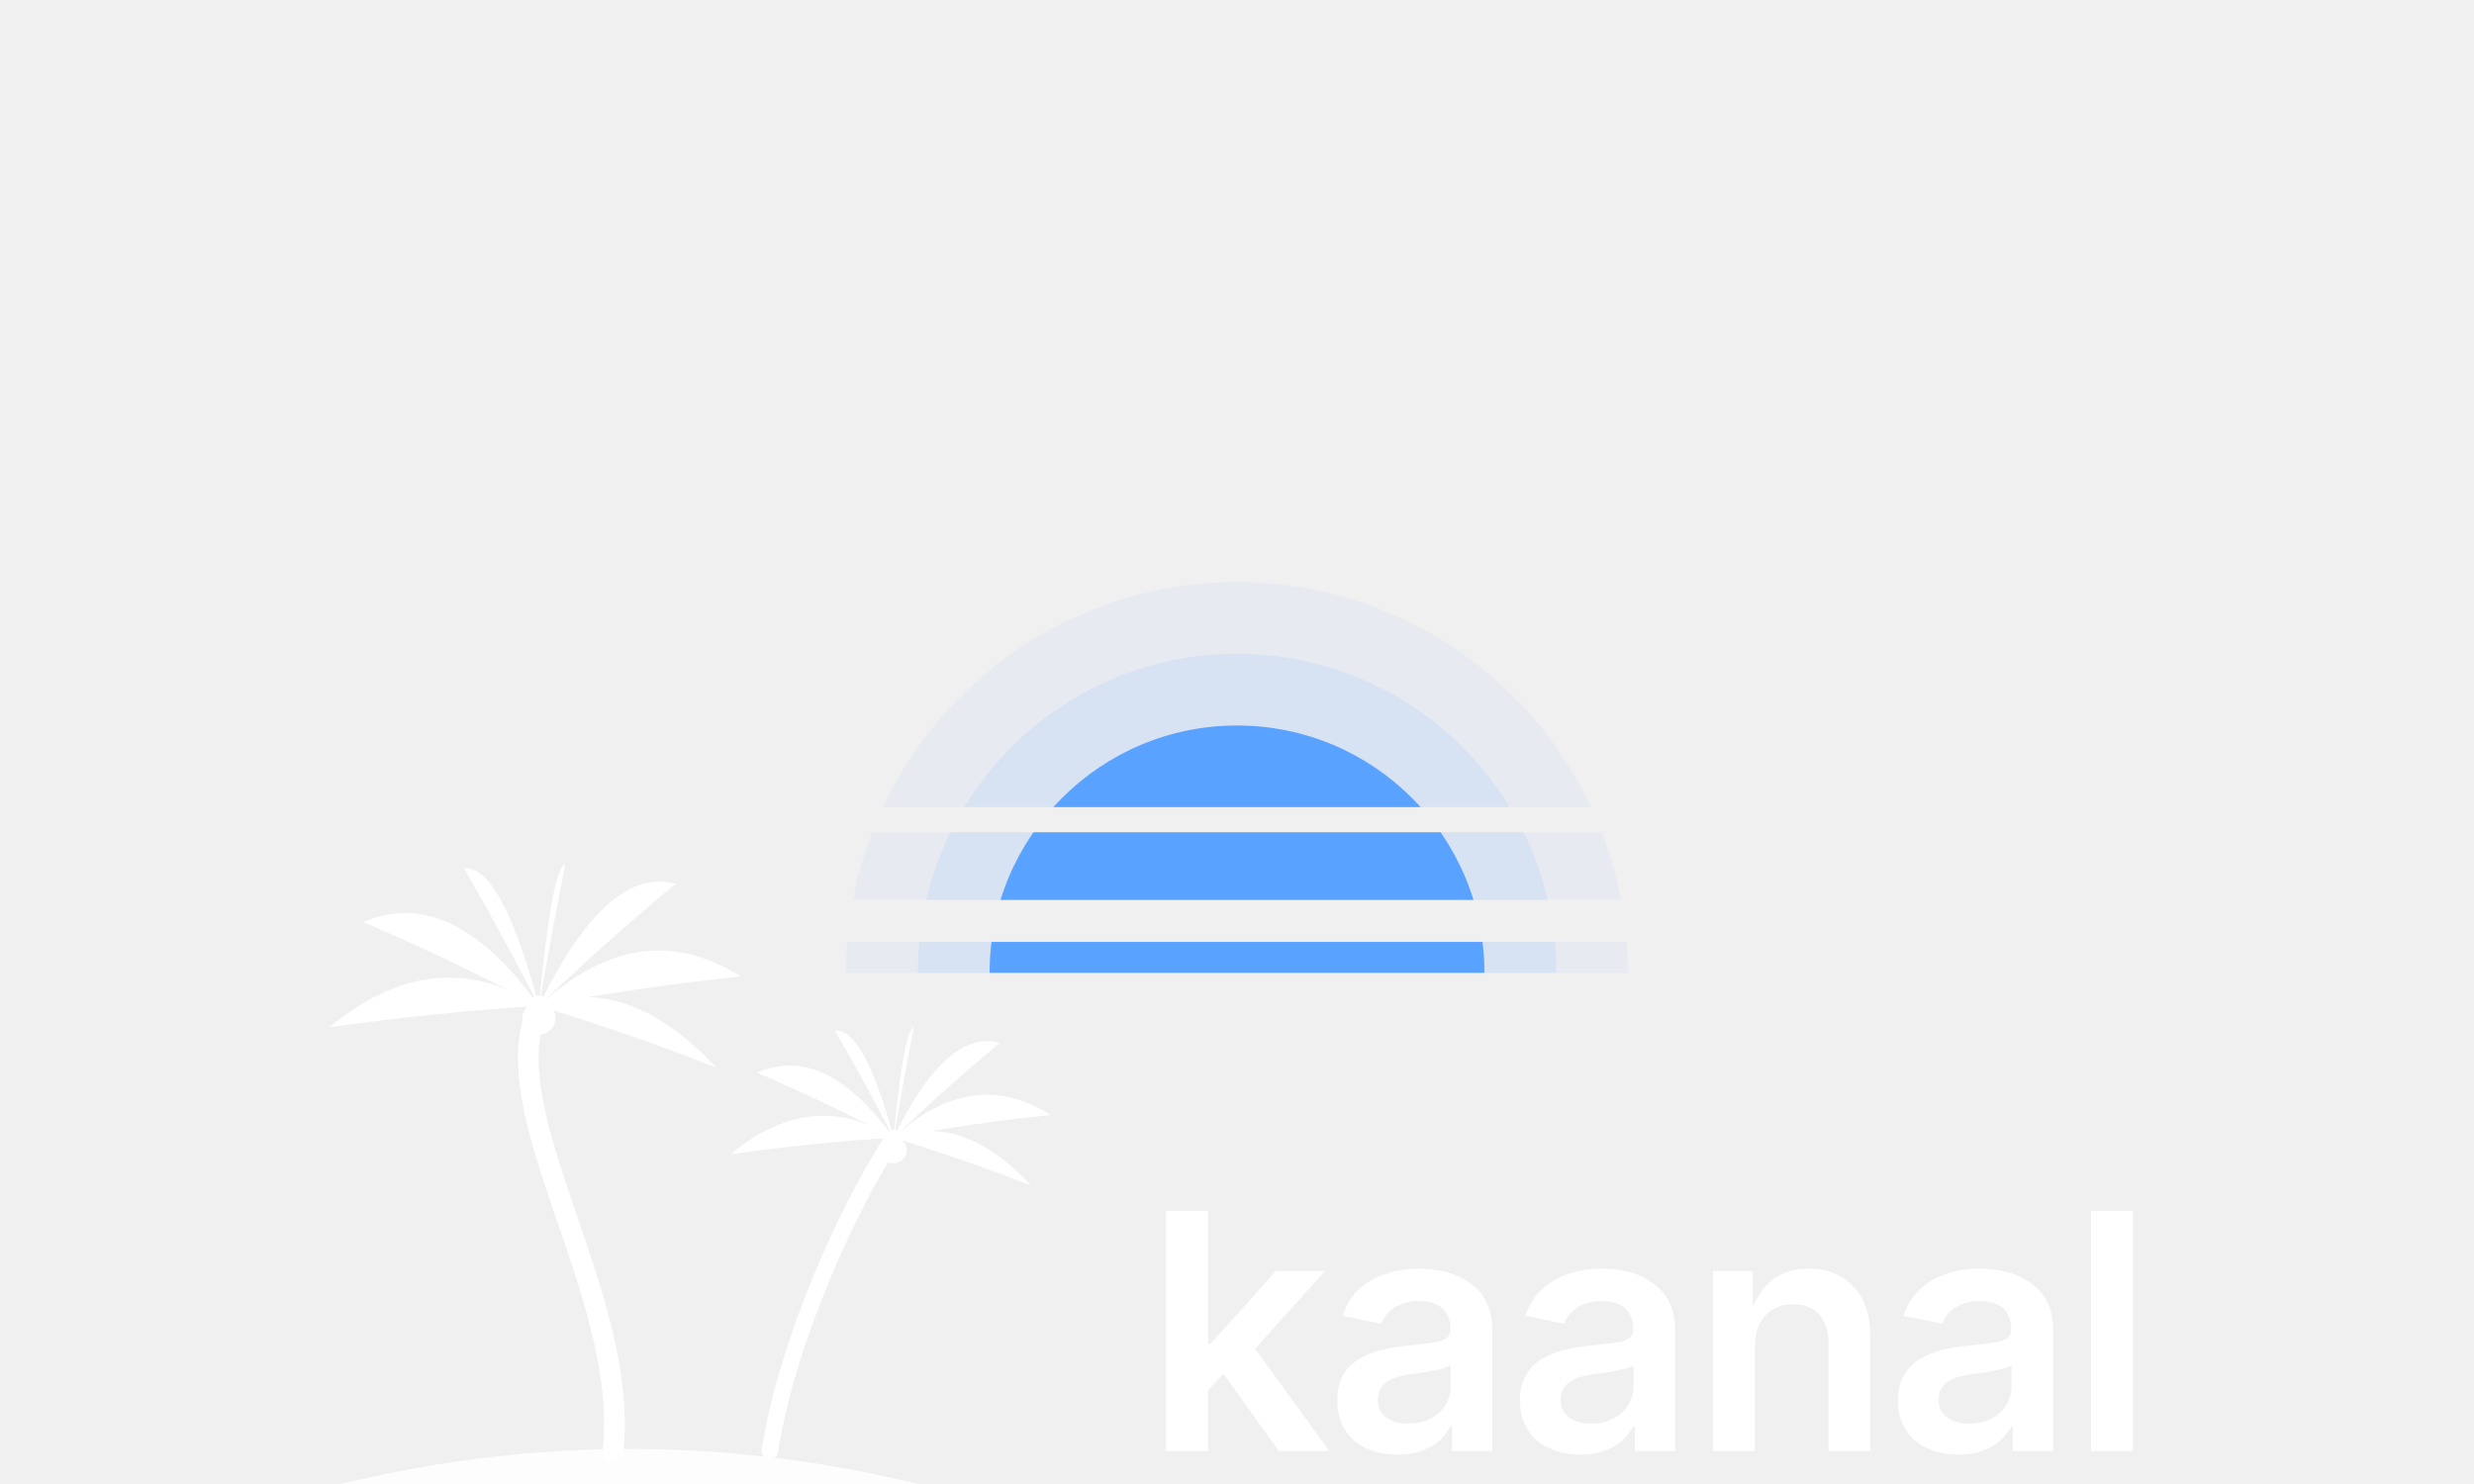
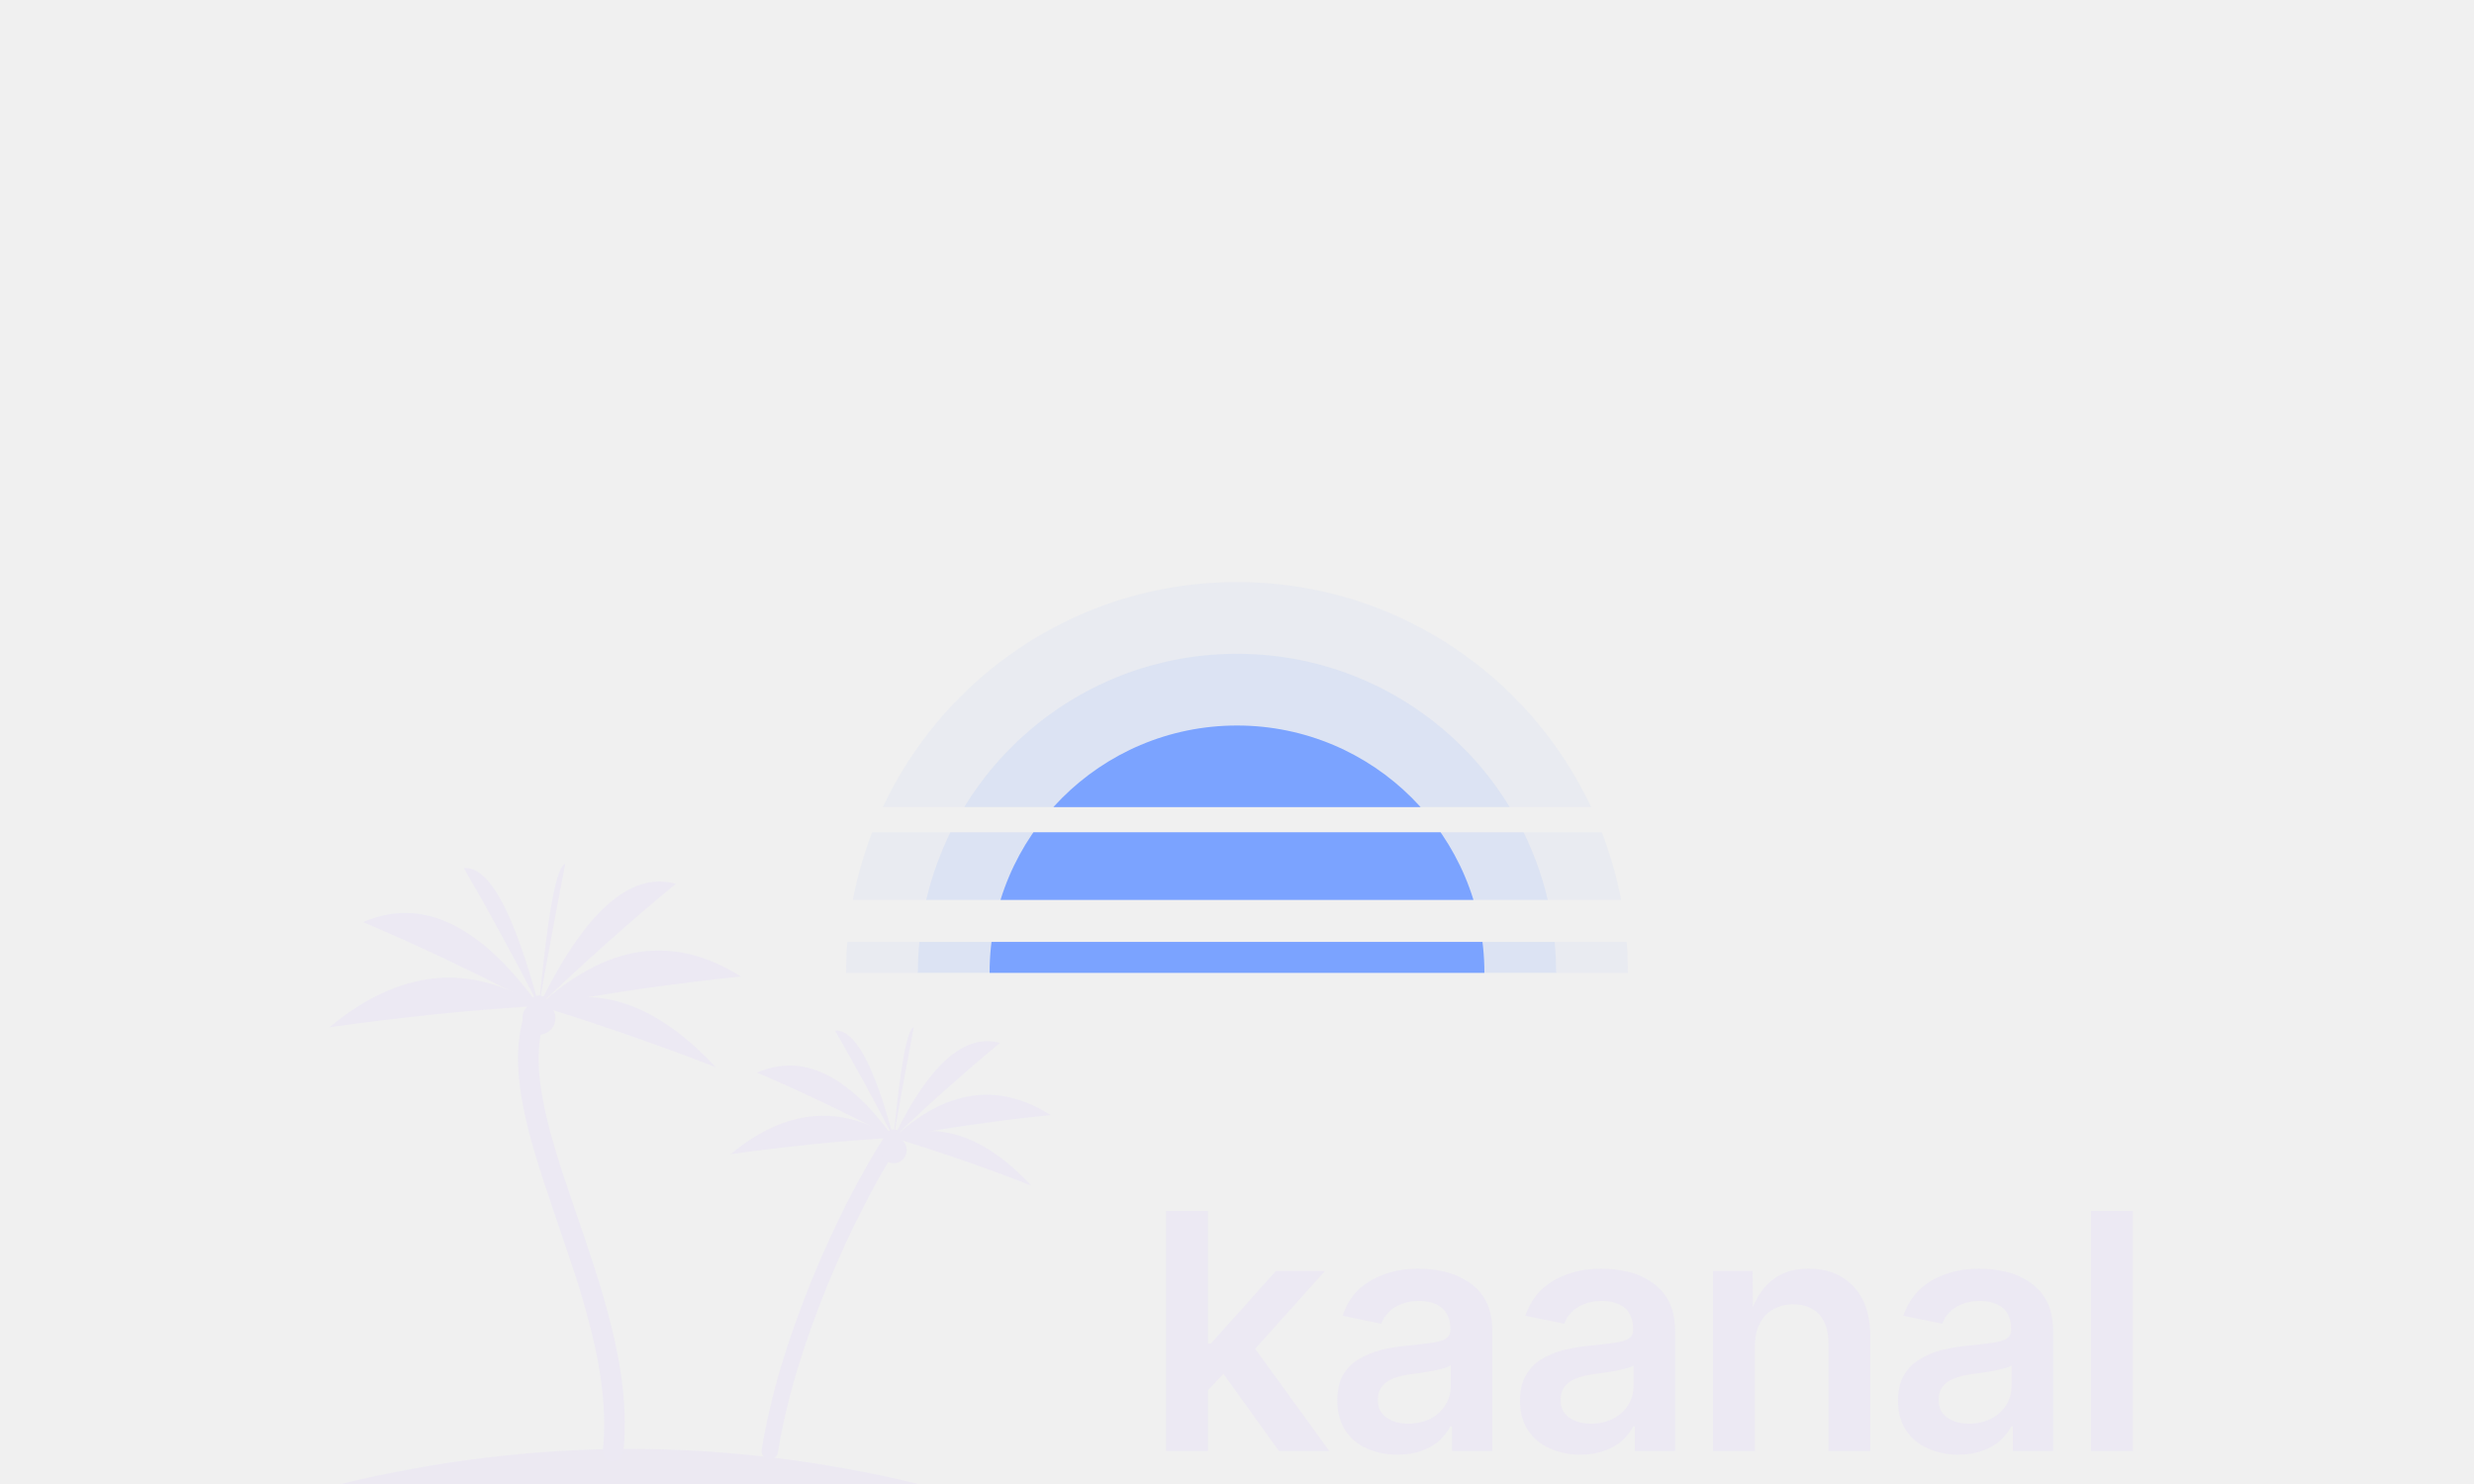
<svg xmlns="http://www.w3.org/2000/svg" viewBox="0 0 600 360" width="600" height="360">
  <clipPath id="kl-sun">
    <rect x="203.2" y="116" width="193.6" height="79.8" />
    <rect x="203.2" y="201.9" width="193.6" height="16.4" />
    <rect x="203.2" y="228.5" width="193.6" height="7.5" />
  </clipPath>
-   <g clip-path="url(#kl-sun)" fill="#5aa2ff">
+   <g clip-path="url(#kl-sun)" fill="#7ba3ff">
    <path d="M205.2 236A94.8 94.8 0 0 1 394.8 236Z" fill-opacity="0.06" />
    <path d="M222.6 236A77.4 77.4 0 0 1 377.4 236Z" fill-opacity="0.11" />
    <path d="M240 236A60 60 0 0 1 360 236Z" />
  </g>
-   <g fill="#ffffff">
+   <g fill="#ece9f3">
    <path d="M82.7 360Q152.7 343 222.7 360Z" fill-opacity="0.88" />
-     <path d="M148.7 352C152.7 313.6 118.7 269.5 130.7 244" fill="none" stroke="#ffffff" stroke-width="5" stroke-linecap="round" />
+     <path d="M148.7 352C152.7 313.6 118.7 269.5 130.7 244" fill="none" stroke="#ece9f3" stroke-width="5" stroke-linecap="round" />
    <path d="M130.7 244Q105.3 228.1 79.9 249.2Q105.3 245.6 130.7 244Z" />
    <path d="M130.7 244Q109.4 214.4 88.1 223.7Q109.4 232.8 130.7 244Z" />
    <path d="M130.7 244Q121.6 209.8 112.5 210.6Q121.6 226.3 130.7 244Z" />
    <path d="M130.7 244Q133.9 210.3 137.1 209.6Q133.9 225.9 130.7 244Z" />
    <path d="M130.7 244Q147.3 209.8 163.9 214.4Q147.3 228.1 130.7 244Z" />
    <path d="M130.7 244Q155.2 221.4 179.7 236.9Q155.2 239.4 130.7 244Z" />
    <path d="M130.7 244Q152.2 235.9 173.6 258.9Q152.2 250.6 130.7 244Z" />
    <circle cx="130.7" cy="247" r="4" />
-     <path d="M186.7 352C190.7 326.4 204.7 294.5 216.7 276" fill="none" stroke="#ffffff" stroke-width="4" stroke-linecap="round" />
+     <path d="M186.7 352C190.7 326.4 204.7 294.5 216.7 276" fill="none" stroke="#ece9f3" stroke-width="4" stroke-linecap="round" />
    <path d="M216.7 276Q196.9 263.6 177.2 280Q196.9 277.2 216.7 276Z" />
    <path d="M216.7 276Q200.1 253 183.6 260.2Q200.1 267.3 216.7 276Z" />
    <path d="M216.7 276Q209.6 249.4 202.5 250Q209.6 262.3 216.7 276Z" />
    <path d="M216.7 276Q219.2 249.8 221.6 249.2Q219.2 261.9 216.7 276Z" />
    <path d="M216.7 276Q229.6 249.4 242.5 253Q229.6 263.7 216.7 276Z" />
    <path d="M216.7 276Q235.8 258.4 254.8 270.5Q235.8 272.4 216.7 276Z" />
    <path d="M216.7 276Q233.4 269.7 250.1 287.6Q233.4 281.1 216.7 276Z" />
    <circle cx="216.7" cy="279" r="3.2" />
  </g>
-   <path data-wordmark="" d="M12.7 0L0 0L0-72.8L12.7-72.8L12.7-32.6L13.6-32.6L33.3-54.6L48.2-54.6L27-31L49.5 0L34.2 0L17.4-23.4L12.7-18.4L12.7 0M70.2 1.1Q65 1.1 60.8-0.8Q56.7-2.6 54.3-6.3Q51.9-10 51.9-15.3Q51.9-20 53.6-23Q55.4-26 58.3-27.8Q61.3-29.6 65-30.6Q68.7-31.5 72.7-31.9Q77.4-32.4 80.4-32.8Q83.4-33.2 84.8-34.1Q86.2-35 86.2-36.8L86.2-37.1Q86.2-39.7 85.1-41.6Q84-43.5 81.9-44.5Q79.8-45.5 76.7-45.5Q73.5-45.5 71.2-44.5Q68.8-43.6 67.4-42Q65.9-40.4 65.2-38.6L53.5-41Q55.1-45.8 58.4-49Q61.8-52.1 66.5-53.7Q71.1-55.3 76.6-55.3Q80.5-55.3 84.4-54.4Q88.3-53.5 91.6-51.3Q94.9-49.2 96.9-45.6Q98.9-41.9 98.9-36.5L98.9 0L86.7 0L86.7-7.5L86.2-7.5Q85-5.2 82.9-3.2Q80.8-1.3 77.6-0.1Q74.5 1.1 70.2 1.1M73.4-8.3Q77.4-8.3 80.3-9.9Q83.1-11.4 84.7-14Q86.3-16.6 86.3-19.6L86.3-26Q85.6-25.5 84.2-25.1Q82.7-24.7 80.8-24.3Q79-24 77.2-23.7Q75.4-23.5 74.2-23.3Q71.4-22.9 69.1-22.1Q66.8-21.2 65.5-19.6Q64.2-18 64.2-15.5Q64.2-13.1 65.4-11.5Q66.6-10 68.7-9.1Q70.8-8.3 73.4-8.3M125.6 1.1Q120.4 1.1 116.3-0.8Q112.1-2.6 109.7-6.3Q107.3-10 107.3-15.3Q107.3-20 109.1-23Q110.8-26 113.7-27.8Q116.7-29.6 120.4-30.6Q124.1-31.5 128.1-31.9Q132.9-32.4 135.8-32.8Q138.8-33.2 140.2-34.1Q141.6-35 141.6-36.8L141.6-37.1Q141.6-39.7 140.5-41.6Q139.5-43.5 137.3-44.5Q135.2-45.5 132.1-45.5Q128.9-45.5 126.6-44.5Q124.3-43.6 122.8-42Q121.3-40.4 120.7-38.6L108.9-41Q110.5-45.8 113.9-49Q117.2-52.1 121.9-53.7Q126.6-55.3 132-55.3Q135.9-55.3 139.8-54.4Q143.8-53.5 147-51.3Q150.3-49.2 152.3-45.6Q154.3-41.9 154.3-36.5L154.3 0L142.1 0L142.1-7.5L141.7-7.5Q140.4-5.2 138.3-3.2Q136.2-1.3 133-0.1Q129.9 1.1 125.6 1.1M128.9-8.3Q132.8-8.3 135.7-9.9Q138.5-11.4 140.1-14Q141.7-16.6 141.7-19.6L141.7-26Q141.1-25.5 139.6-25.1Q138.1-24.7 136.3-24.3Q134.4-24 132.6-23.7Q130.9-23.5 129.6-23.3Q126.8-22.9 124.5-22.1Q122.2-21.2 120.9-19.6Q119.6-18 119.6-15.5Q119.6-13.1 120.8-11.5Q122-10 124.1-9.1Q126.2-8.3 128.9-8.3M178.5-32L178.5 0L165.8 0L165.8-54.6L177.8-54.6L177.9-43.7Q180.1-48.9 183.7-51.8Q188.1-55.3 194.8-55.3Q200.4-55.3 204.6-52.9Q208.8-50.5 211.2-45.9Q213.5-41.3 213.5-34.7L213.5 0L200.8 0L200.8-32.8Q200.8-38.2 198-41.4Q195.1-44.5 190.1-44.5Q186.8-44.5 184.1-43Q181.5-41.6 180-38.7Q178.5-35.9 178.5-32M240.2 1.1Q235 1.1 230.9-0.8Q226.7-2.6 224.3-6.3Q221.9-10 221.9-15.3Q221.9-20 223.7-23Q225.4-26 228.4-27.8Q231.3-29.6 235-30.6Q238.7-31.5 242.7-31.9Q247.5-32.4 250.4-32.8Q253.4-33.2 254.8-34.1Q256.2-35 256.2-36.8L256.2-37.1Q256.2-39.7 255.1-41.6Q254.1-43.5 251.9-44.5Q249.8-45.5 246.7-45.5Q243.5-45.5 241.2-44.5Q238.9-43.6 237.4-42Q235.9-40.4 235.3-38.6L223.5-41Q225.1-45.8 228.5-49Q231.8-52.1 236.5-53.7Q241.2-55.3 246.6-55.3Q250.5-55.3 254.4-54.4Q258.4-53.5 261.6-51.3Q264.9-49.2 266.9-45.6Q268.9-41.9 268.9-36.5L268.9 0L256.7 0L256.7-7.5L256.3-7.5Q255-5.2 252.9-3.2Q250.8-1.3 247.6-0.1Q244.5 1.1 240.2 1.1M243.5-8.3Q247.4-8.3 250.3-9.9Q253.1-11.4 254.7-14Q256.3-16.6 256.3-19.6L256.3-26Q255.7-25.5 254.2-25.1Q252.7-24.7 250.9-24.3Q249-24 247.2-23.7Q245.5-23.5 244.2-23.3Q241.4-22.9 239.1-22.1Q236.8-21.2 235.5-19.6Q234.2-18 234.2-15.5Q234.2-13.1 235.4-11.5Q236.6-10 238.7-9.1Q240.8-8.3 243.5-8.3M280.4-72.8L293.1-72.8L293.1 0L280.4 0" fill="#ffffff" transform="translate(282.8 352) scale(0.8)" />
+   <path data-wordmark="" d="M12.7 0L0 0L0-72.8L12.7-72.8L12.7-32.6L13.6-32.6L33.3-54.6L48.2-54.6L27-31L49.5 0L34.2 0L17.4-23.4L12.7-18.4L12.7 0M70.2 1.1Q65 1.1 60.8-0.8Q56.7-2.6 54.3-6.3Q51.9-10 51.9-15.3Q51.9-20 53.6-23Q55.4-26 58.3-27.8Q61.3-29.6 65-30.6Q68.7-31.5 72.7-31.9Q77.4-32.4 80.4-32.8Q83.4-33.2 84.8-34.1Q86.2-35 86.2-36.8L86.2-37.1Q86.2-39.7 85.1-41.6Q84-43.5 81.9-44.5Q79.8-45.5 76.7-45.5Q73.5-45.5 71.2-44.5Q68.8-43.6 67.4-42Q65.9-40.4 65.2-38.6L53.5-41Q55.1-45.8 58.4-49Q61.8-52.1 66.5-53.7Q71.1-55.3 76.6-55.3Q80.5-55.3 84.4-54.4Q88.3-53.5 91.6-51.3Q94.9-49.2 96.9-45.6Q98.9-41.9 98.9-36.5L98.9 0L86.7 0L86.7-7.5L86.2-7.5Q85-5.2 82.9-3.2Q80.8-1.3 77.6-0.1Q74.5 1.1 70.2 1.1M73.4-8.3Q77.4-8.3 80.3-9.9Q83.1-11.4 84.7-14Q86.3-16.6 86.3-19.6L86.3-26Q85.6-25.5 84.2-25.1Q82.7-24.7 80.8-24.3Q79-24 77.2-23.7Q75.4-23.5 74.2-23.3Q71.4-22.9 69.1-22.1Q66.8-21.2 65.5-19.6Q64.2-18 64.2-15.5Q64.2-13.1 65.4-11.5Q66.6-10 68.7-9.1Q70.8-8.3 73.4-8.3M125.6 1.1Q120.4 1.1 116.3-0.8Q112.1-2.6 109.7-6.3Q107.3-10 107.3-15.3Q107.3-20 109.1-23Q110.8-26 113.7-27.8Q116.7-29.6 120.4-30.6Q124.1-31.5 128.1-31.9Q132.9-32.4 135.8-32.8Q138.8-33.2 140.2-34.1Q141.6-35 141.6-36.8L141.6-37.1Q141.6-39.7 140.5-41.6Q139.5-43.5 137.3-44.5Q135.2-45.5 132.1-45.5Q128.9-45.5 126.6-44.5Q124.3-43.6 122.8-42Q121.3-40.4 120.7-38.6L108.9-41Q110.5-45.8 113.9-49Q117.2-52.1 121.9-53.7Q126.6-55.3 132-55.3Q135.9-55.3 139.8-54.4Q143.8-53.5 147-51.3Q150.3-49.2 152.3-45.6Q154.3-41.9 154.3-36.5L154.3 0L142.1 0L142.1-7.5L141.7-7.5Q140.4-5.2 138.3-3.2Q136.2-1.3 133-0.1Q129.9 1.1 125.6 1.1M128.9-8.3Q132.8-8.3 135.7-9.9Q138.5-11.4 140.1-14Q141.7-16.6 141.7-19.6L141.7-26Q141.1-25.5 139.6-25.1Q138.1-24.7 136.3-24.3Q134.4-24 132.6-23.7Q130.9-23.5 129.6-23.3Q126.8-22.9 124.5-22.1Q122.2-21.2 120.9-19.6Q119.6-18 119.6-15.5Q119.6-13.1 120.8-11.5Q122-10 124.1-9.1Q126.2-8.3 128.9-8.3M178.5-32L178.5 0L165.8 0L165.8-54.6L177.8-54.6L177.9-43.7Q180.1-48.9 183.7-51.8Q188.1-55.3 194.8-55.3Q200.4-55.3 204.6-52.9Q208.8-50.5 211.2-45.9Q213.5-41.3 213.5-34.7L213.5 0L200.8 0L200.8-32.8Q200.8-38.2 198-41.4Q195.1-44.5 190.1-44.5Q186.8-44.5 184.1-43Q181.5-41.6 180-38.7Q178.5-35.9 178.5-32M240.2 1.1Q235 1.1 230.9-0.8Q226.7-2.6 224.3-6.3Q221.9-10 221.9-15.3Q221.9-20 223.7-23Q225.4-26 228.4-27.8Q231.3-29.6 235-30.6Q238.7-31.5 242.7-31.9Q247.5-32.4 250.4-32.8Q253.4-33.2 254.8-34.1Q256.2-35 256.2-36.8L256.2-37.1Q256.2-39.7 255.1-41.6Q254.1-43.5 251.9-44.5Q249.8-45.5 246.7-45.5Q243.5-45.5 241.2-44.5Q238.9-43.6 237.4-42Q235.9-40.4 235.3-38.6L223.5-41Q225.1-45.8 228.5-49Q231.8-52.1 236.5-53.7Q241.2-55.3 246.6-55.3Q250.5-55.3 254.4-54.4Q258.4-53.5 261.6-51.3Q264.9-49.2 266.9-45.6Q268.9-41.9 268.9-36.5L268.9 0L256.7 0L256.7-7.5L256.3-7.5Q255-5.2 252.9-3.2Q250.8-1.3 247.6-0.1Q244.5 1.1 240.2 1.1M243.5-8.3Q247.4-8.3 250.3-9.9Q253.1-11.4 254.7-14Q256.3-16.6 256.3-19.6L256.3-26Q255.7-25.5 254.2-25.1Q252.7-24.7 250.9-24.3Q249-24 247.2-23.7Q245.5-23.5 244.2-23.3Q241.4-22.9 239.1-22.1Q236.8-21.2 235.5-19.6Q234.2-18 234.2-15.5Q234.2-13.1 235.4-11.5Q236.6-10 238.7-9.1Q240.8-8.3 243.5-8.3M280.4-72.8L293.1-72.8L293.1 0L280.4 0" fill="#ece9f3" transform="translate(282.8 352) scale(0.8)" />
</svg>
